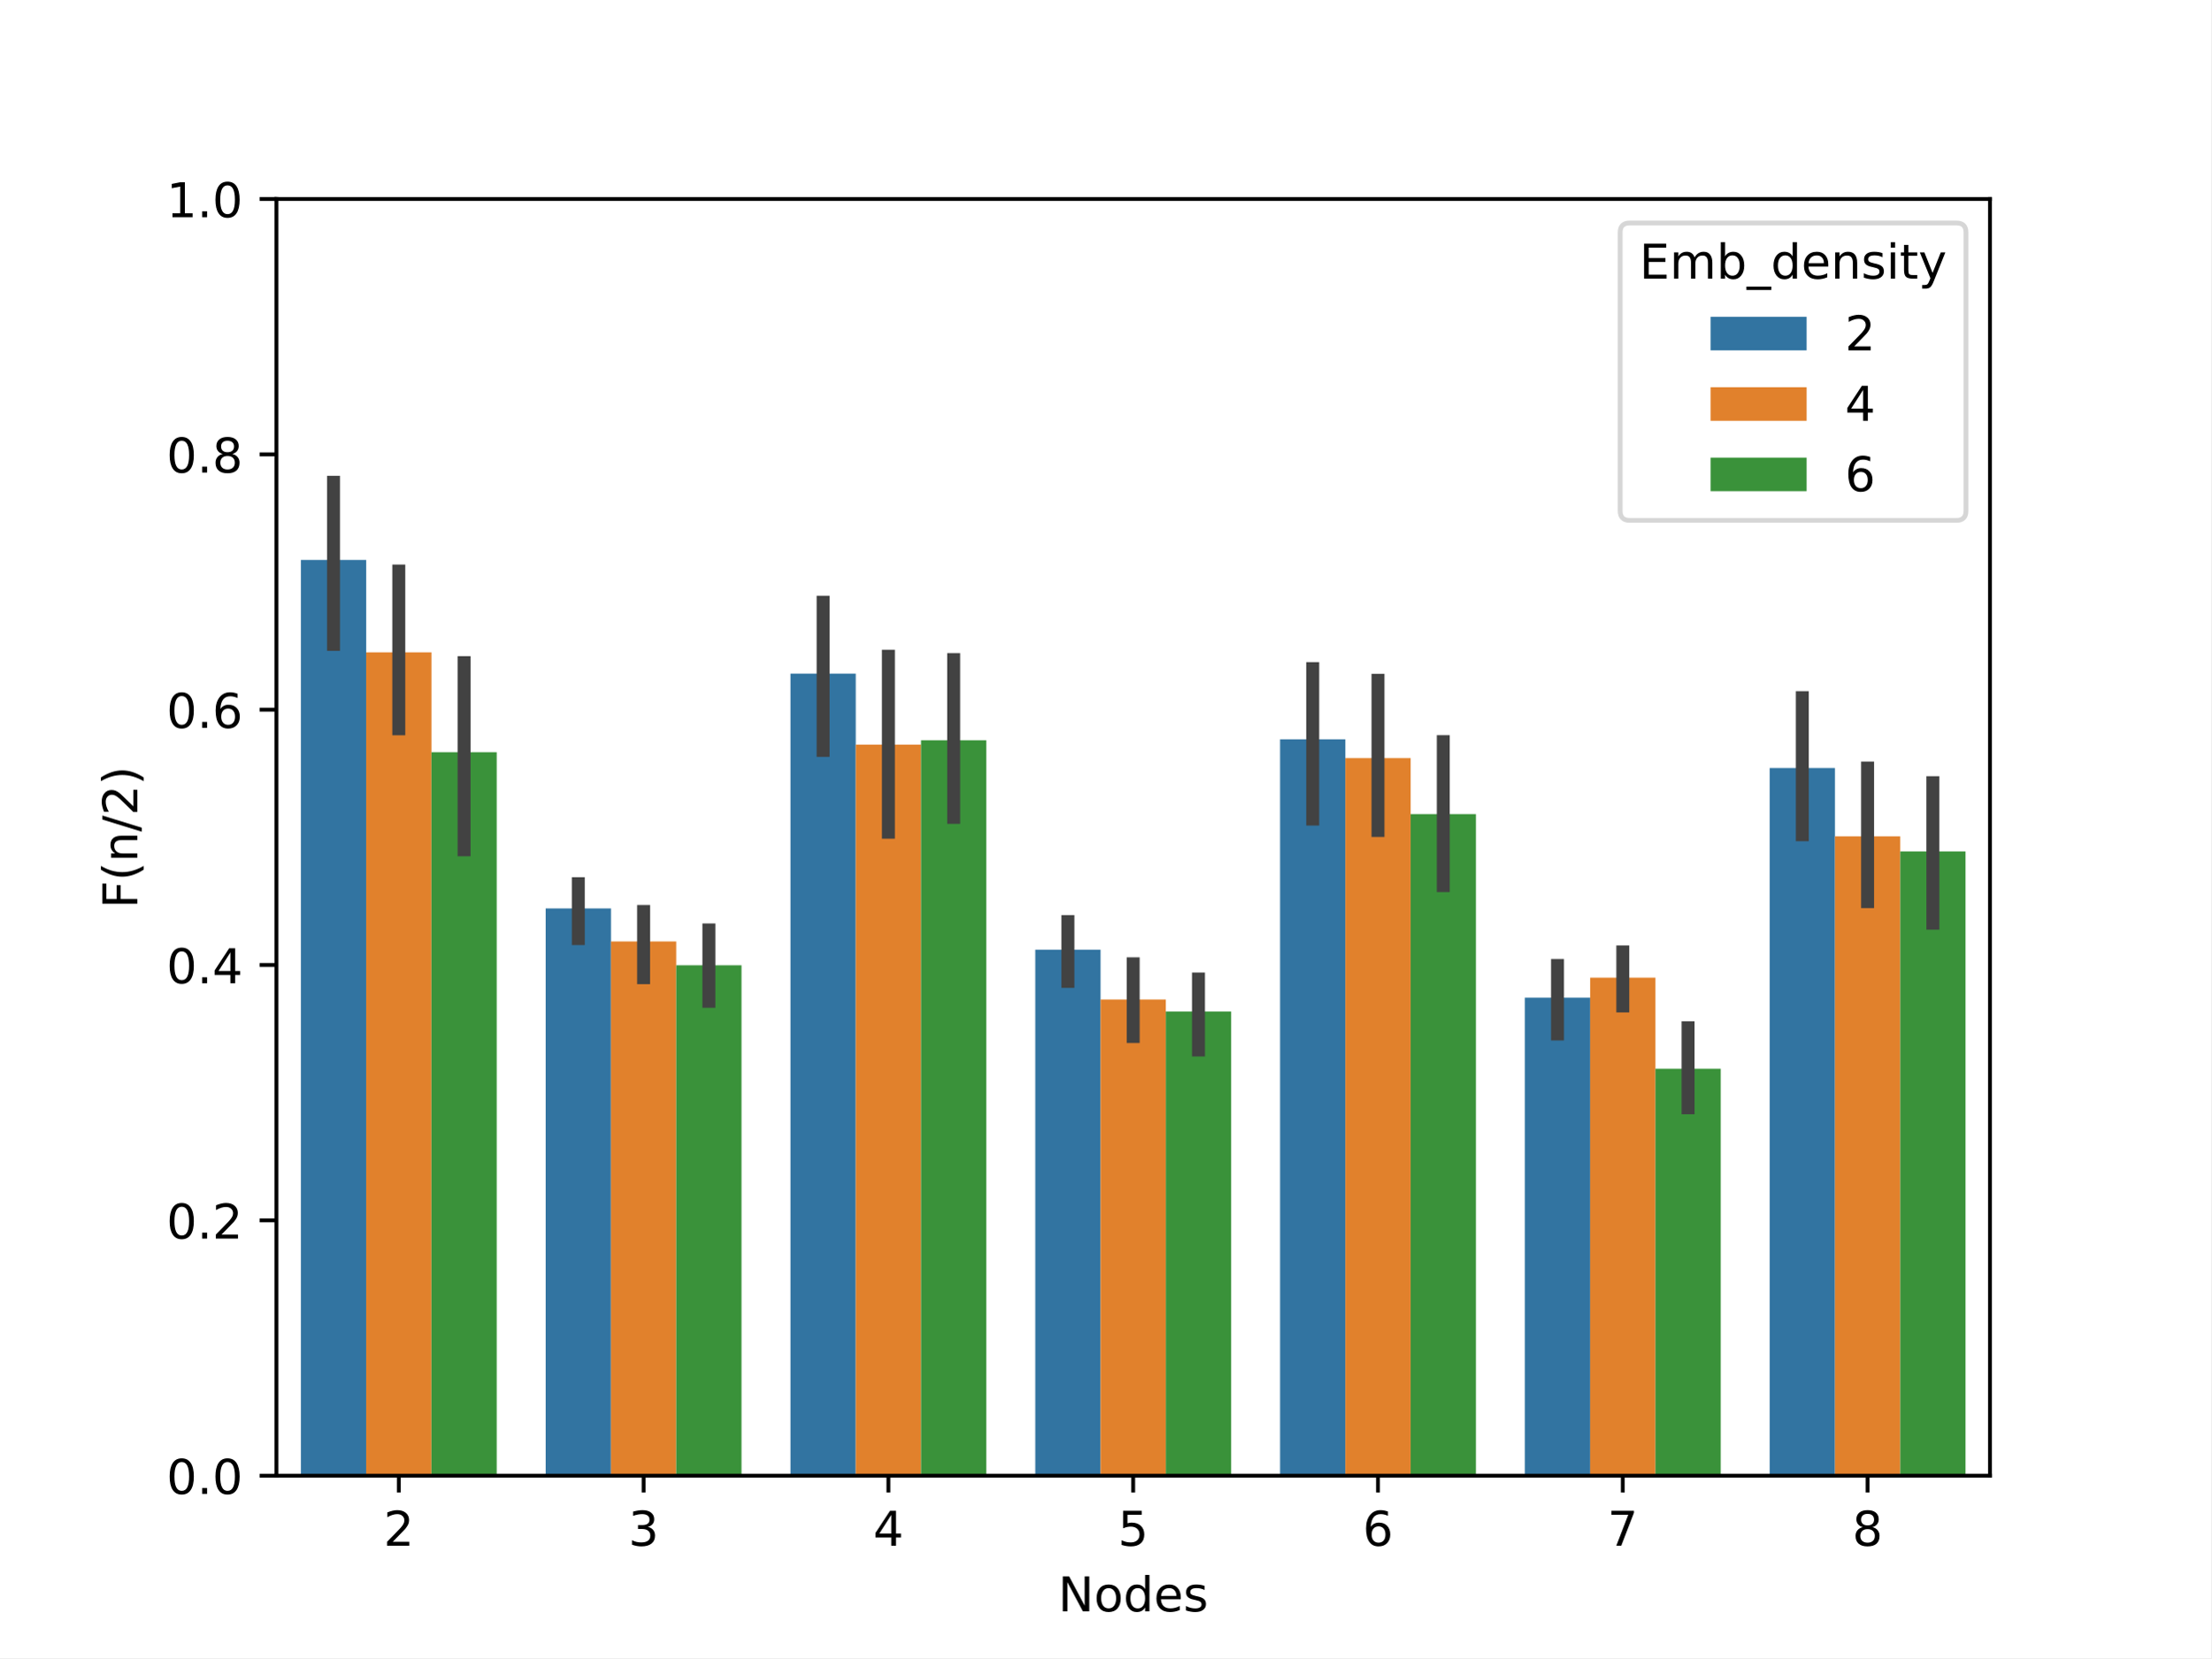
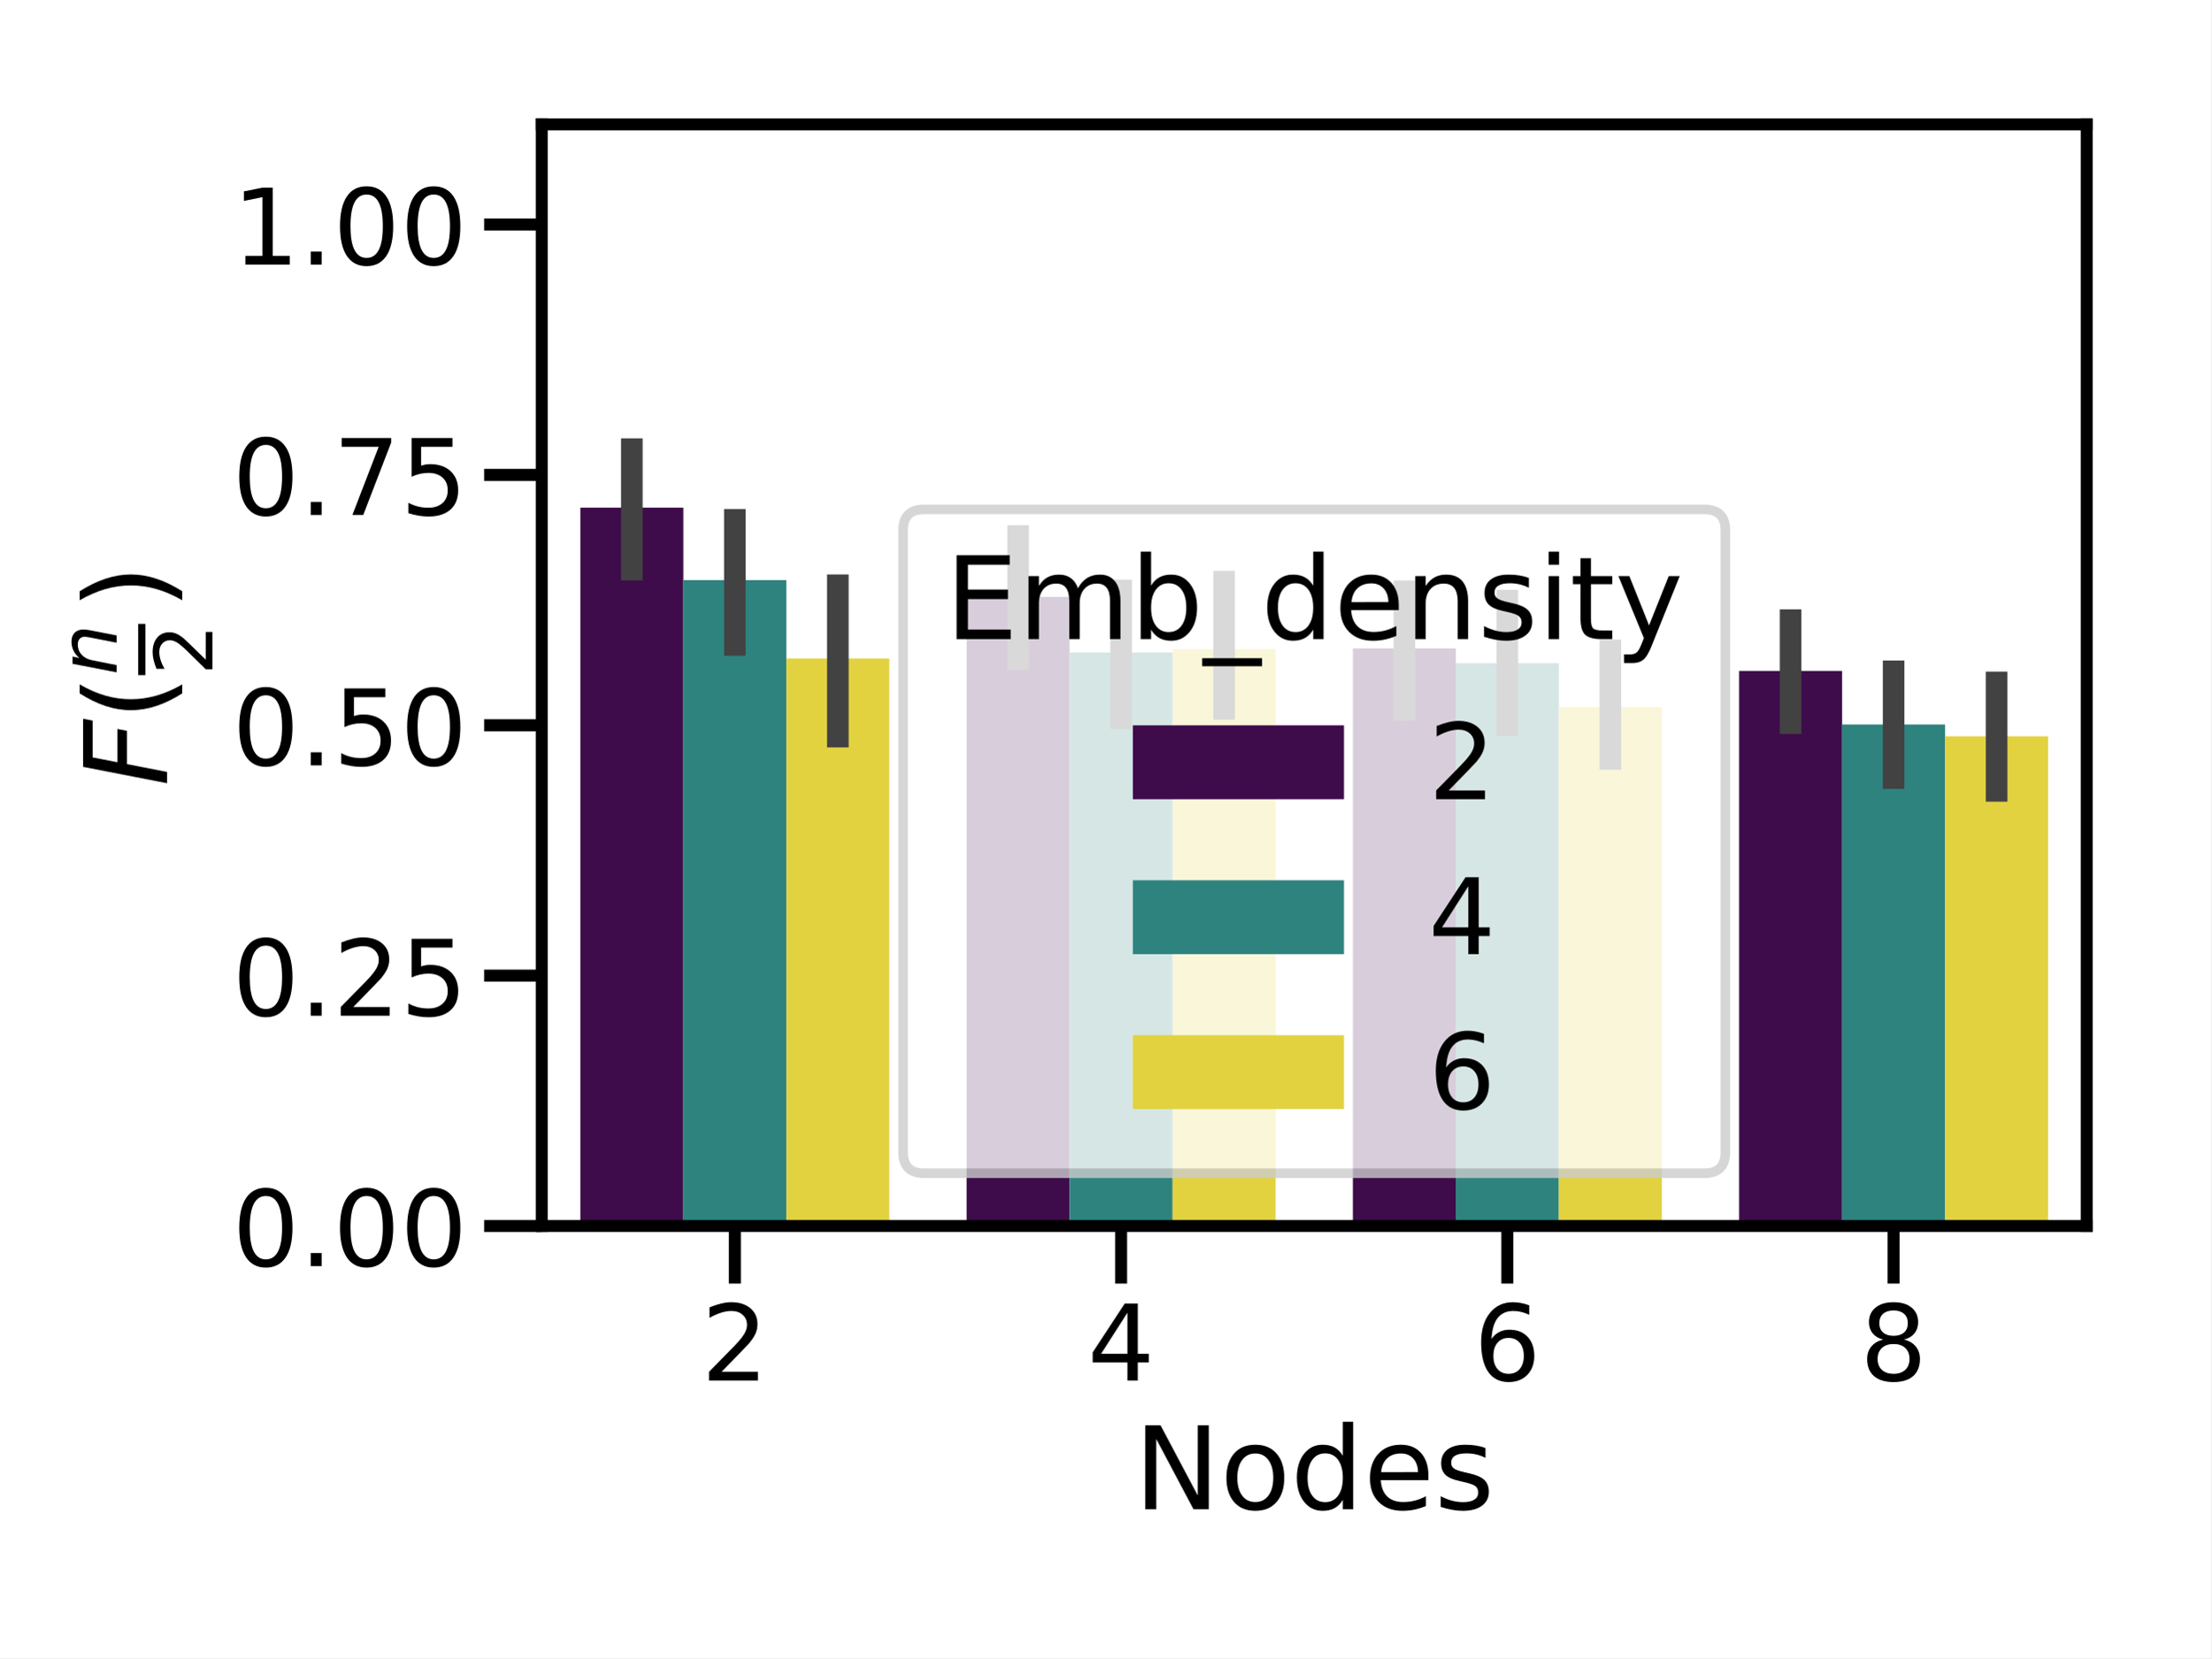
<svg xmlns="http://www.w3.org/2000/svg" xmlns:xlink="http://www.w3.org/1999/xlink" width="460.8pt" height="345.6pt" viewBox="0 0 460.8 345.6" version="1.1">
  <defs>
    <style type="text/css">*{stroke-linejoin: round; stroke-linecap: butt}</style>
  </defs>
  <g id="figure_1">
    <g id="patch_1">
      <path d="M 0 345.6  L 460.8 345.6  L 460.8 0  L 0 0  z " style="fill: #ffffff" />
    </g>
    <g id="axes_1">
      <g id="patch_2">
-         <path d="M 57.6 307.584  L 414.72 307.584  L 414.72 41.472  L 57.6 41.472  z " style="fill: #ffffff" />
+         <path d="M 112.896 255.54  L 434.88 255.54  L 434.88 25.92  L 112.896 25.92  z " style="fill: #ffffff" />
      </g>
      <g id="patch_3">
-         <path d="M 62.702 307.584  L 76.306 307.584  L 76.306 116.711  L 62.702 116.711  z " clip-path="url(#pd09a48f789)" style="fill: #3274a1" />
+         <path d="M 120.946 255.54  L 142.411 255.54  L 142.411 105.814  L 120.946 105.814  z " clip-path="url(#pbd2d0b2884)" style="fill: #3e0c4a" />
      </g>
      <g id="patch_4">
-         <path d="M 113.719 307.584  L 127.323 307.584  L 127.323 189.345  L 113.719 189.345  z " clip-path="url(#pd09a48f789)" style="fill: #3274a1" />
+         <path d="M 201.442 255.54  L 222.907 255.54  L 222.907 124.4  L 201.442 124.4  z " clip-path="url(#pbd2d0b2884)" style="fill: #3e0c4a" />
      </g>
      <g id="patch_5">
-         <path d="M 164.736 307.584  L 178.341 307.584  L 178.341 140.404  L 164.736 140.404  z " clip-path="url(#pd09a48f789)" style="fill: #3274a1" />
+         <path d="M 281.938 255.54  L 303.403 255.54  L 303.403 135.149  L 281.938 135.149  z " clip-path="url(#pbd2d0b2884)" style="fill: #3e0c4a" />
      </g>
      <g id="patch_6">
-         <path d="M 215.753 307.584  L 229.358 307.584  L 229.358 197.962  L 215.753 197.962  z " clip-path="url(#pd09a48f789)" style="fill: #3274a1" />
+         <path d="M 362.434 255.54  L 383.899 255.54  L 383.899 139.834  L 362.434 139.834  z " clip-path="url(#pbd2d0b2884)" style="fill: #3e0c4a" />
      </g>
      <g id="patch_7">
-         <path d="M 266.77 307.584  L 280.375 307.584  L 280.375 154.107  L 266.77 154.107  z " clip-path="url(#pd09a48f789)" style="fill: #3274a1" />
+         <path d="M 142.411 255.54  L 163.877 255.54  L 163.877 120.915  L 142.411 120.915  z " clip-path="url(#pbd2d0b2884)" style="fill: #2f837f" />
      </g>
      <g id="patch_8">
-         <path d="M 317.787 307.584  L 331.392 307.584  L 331.392 207.949  L 317.787 207.949  z " clip-path="url(#pd09a48f789)" style="fill: #3274a1" />
+         <path d="M 222.907 255.54  L 244.373 255.54  L 244.373 136.009  L 222.907 136.009  z " clip-path="url(#pbd2d0b2884)" style="fill: #2f837f" />
      </g>
      <g id="patch_9">
-         <path d="M 368.805 307.584  L 382.409 307.584  L 382.409 160.08  L 368.805 160.08  z " clip-path="url(#pd09a48f789)" style="fill: #3274a1" />
+         <path d="M 303.403 255.54  L 324.869 255.54  L 324.869 138.215  L 303.403 138.215  z " clip-path="url(#pbd2d0b2884)" style="fill: #2f837f" />
      </g>
      <g id="patch_10">
-         <path d="M 76.306 307.584  L 89.911 307.584  L 89.911 135.962  L 76.306 135.962  z " clip-path="url(#pd09a48f789)" style="fill: #e1812c" />
+         <path d="M 383.899 255.54  L 405.365 255.54  L 405.365 151.002  L 383.899 151.002  z " clip-path="url(#pbd2d0b2884)" style="fill: #2f837f" />
      </g>
      <g id="patch_11">
-         <path d="M 127.323 307.584  L 140.928 307.584  L 140.928 196.233  L 127.323 196.233  z " clip-path="url(#pd09a48f789)" style="fill: #e1812c" />
+         <path d="M 163.877 255.54  L 185.342 255.54  L 185.342 137.245  L 163.877 137.245  z " clip-path="url(#pbd2d0b2884)" style="fill: #e2d240" />
      </g>
      <g id="patch_12">
-         <path d="M 178.341 307.584  L 191.945 307.584  L 191.945 155.204  L 178.341 155.204  z " clip-path="url(#pd09a48f789)" style="fill: #e1812c" />
+         <path d="M 244.373 255.54  L 265.838 255.54  L 265.838 135.296  L 244.373 135.296  z " clip-path="url(#pbd2d0b2884)" style="fill: #e2d240" />
      </g>
      <g id="patch_13">
-         <path d="M 229.358 307.584  L 242.962 307.584  L 242.962 208.335  L 229.358 208.335  z " clip-path="url(#pd09a48f789)" style="fill: #e1812c" />
+         <path d="M 324.869 255.54  L 346.334 255.54  L 346.334 147.373  L 324.869 147.373  z " clip-path="url(#pbd2d0b2884)" style="fill: #e2d240" />
      </g>
      <g id="patch_14">
-         <path d="M 280.375 307.584  L 293.979 307.584  L 293.979 158.016  L 280.375 158.016  z " clip-path="url(#pd09a48f789)" style="fill: #e1812c" />
+         <path d="M 405.365 255.54  L 426.83 255.54  L 426.83 153.468  L 405.365 153.468  z " clip-path="url(#pbd2d0b2884)" style="fill: #e2d240" />
      </g>
      <g id="patch_15">
-         <path d="M 331.392 307.584  L 344.997 307.584  L 344.997 203.767  L 331.392 203.767  z " clip-path="url(#pd09a48f789)" style="fill: #e1812c" />
+         <path d="M 153.144 255.54  L 153.144 255.54  L 153.144 255.54  L 153.144 255.54  z " clip-path="url(#pbd2d0b2884)" style="fill: #3e0c4a" />
      </g>
      <g id="patch_16">
-         <path d="M 382.409 307.584  L 396.014 307.584  L 396.014 174.317  L 382.409 174.317  z " clip-path="url(#pd09a48f789)" style="fill: #e1812c" />
+         <path d="M 153.144 255.54  L 153.144 255.54  L 153.144 255.54  L 153.144 255.54  z " clip-path="url(#pbd2d0b2884)" style="fill: #2f837f" />
      </g>
      <g id="patch_17">
-         <path d="M 89.911 307.584  L 103.515 307.584  L 103.515 156.78  L 89.911 156.78  z " clip-path="url(#pd09a48f789)" style="fill: #3a923a" />
-       </g>
-       <g id="patch_18">
-         <path d="M 140.928 307.584  L 154.533 307.584  L 154.533 201.192  L 140.928 201.192  z " clip-path="url(#pd09a48f789)" style="fill: #3a923a" />
-       </g>
-       <g id="patch_19">
-         <path d="M 191.945 307.584  L 205.55 307.584  L 205.55 154.295  L 191.945 154.295  z " clip-path="url(#pd09a48f789)" style="fill: #3a923a" />
-       </g>
-       <g id="patch_20">
-         <path d="M 242.962 307.584  L 256.567 307.584  L 256.567 210.825  L 242.962 210.825  z " clip-path="url(#pd09a48f789)" style="fill: #3a923a" />
-       </g>
-       <g id="patch_21">
-         <path d="M 293.979 307.584  L 307.584 307.584  L 307.584 169.691  L 293.979 169.691  z " clip-path="url(#pd09a48f789)" style="fill: #3a923a" />
-       </g>
-       <g id="patch_22">
-         <path d="M 344.997 307.584  L 358.601 307.584  L 358.601 222.762  L 344.997 222.762  z " clip-path="url(#pd09a48f789)" style="fill: #3a923a" />
-       </g>
-       <g id="patch_23">
-         <path d="M 396.014 307.584  L 409.618 307.584  L 409.618 177.46  L 396.014 177.46  z " clip-path="url(#pd09a48f789)" style="fill: #3a923a" />
+         <path d="M 153.144 255.54  L 153.144 255.54  L 153.144 255.54  L 153.144 255.54  z " clip-path="url(#pbd2d0b2884)" style="fill: #e2d240" />
      </g>
      <g id="matplotlib.axis_1">
        <g id="xtick_1">
          <g id="line2d_1">
            <defs>
-               <path id="m3385fdae1e" d="M 0 0  L 0 3.5  " style="stroke: #000000; stroke-width: 0.8" />
-             </defs>
-             <g>
-               <use xlink:href="#m3385fdae1e" x="83.109" y="307.584" style="stroke: #000000; stroke-width: 0.8" />
+               <path id="macadb62f24" d="M 0 0  L 0 12  " style="stroke: #000000; stroke-width: 2.5" />
+             </defs>
+             <g>
+               <use xlink:href="#macadb62f24" x="153.144" y="255.54" style="stroke: #000000; stroke-width: 2.5" />
            </g>
          </g>
          <g id="text_1">
-             <g transform="translate(79.92732 322.1824) scale(0.1 -0.1)">
+             <g transform="translate(146.1453 287.7566) scale(0.22 -0.22)">
              <defs>
                <path id="DejaVuSans-32" d="M 1228 531  L 3431 531  L 3431 0  L 469 0  L 469 531  Q 828 903 1448 1529  Q 2069 2156 2228 2338  Q 2531 2678 2651 2914  Q 2772 3150 2772 3378  Q 2772 3750 2511 3984  Q 2250 4219 1831 4219  Q 1534 4219 1204 4116  Q 875 4013 500 3803  L 500 4441  Q 881 4594 1212 4672  Q 1544 4750 1819 4750  Q 2544 4750 2975 4387  Q 3406 4025 3406 3419  Q 3406 3131 3298 2873  Q 3191 2616 2906 2266  Q 2828 2175 2409 1742  Q 1991 1309 1228 531  z " transform="scale(0.015625)" />
              </defs>
              <use xlink:href="#DejaVuSans-32" />
            </g>
          </g>
        </g>
        <g id="xtick_2">
          <g id="line2d_2">
            <g>
-               <use xlink:href="#m3385fdae1e" x="134.126" y="307.584" style="stroke: #000000; stroke-width: 0.8" />
+               <use xlink:href="#macadb62f24" x="233.64" y="255.54" style="stroke: #000000; stroke-width: 2.5" />
            </g>
          </g>
          <g id="text_2">
-             <g transform="translate(130.9445 322.1824) scale(0.1 -0.1)">
-               <defs>
-                 <path id="DejaVuSans-33" d="M 2597 2516  Q 3050 2419 3304 2112  Q 3559 1806 3559 1356  Q 3559 666 3084 287  Q 2609 -91 1734 -91  Q 1441 -91 1130 -33  Q 819 25 488 141  L 488 750  Q 750 597 1062 519  Q 1375 441 1716 441  Q 2309 441 2620 675  Q 2931 909 2931 1356  Q 2931 1769 2642 2001  Q 2353 2234 1838 2234  L 1294 2234  L 1294 2753  L 1863 2753  Q 2328 2753 2575 2939  Q 2822 3125 2822 3475  Q 2822 3834 2567 4026  Q 2313 4219 1838 4219  Q 1578 4219 1281 4162  Q 984 4106 628 3988  L 628 4550  Q 988 4650 1302 4700  Q 1616 4750 1894 4750  Q 2613 4750 3031 4423  Q 3450 4097 3450 3541  Q 3450 3153 3228 2886  Q 3006 2619 2597 2516  z " transform="scale(0.015625)" />
-               </defs>
-               <use xlink:href="#DejaVuSans-33" />
+             <g transform="translate(226.6413 287.7566) scale(0.22 -0.22)">
+               <defs>
+                 <path id="DejaVuSans-34" d="M 2419 4116  L 825 1625  L 2419 1625  L 2419 4116  z M 2253 4666  L 3047 4666  L 3047 1625  L 3713 1625  L 3713 1100  L 3047 1100  L 3047 0  L 2419 0  L 2419 1100  L 313 1100  L 313 1709  L 2253 4666  z " transform="scale(0.015625)" />
+               </defs>
+               <use xlink:href="#DejaVuSans-34" />
            </g>
          </g>
        </g>
        <g id="xtick_3">
          <g id="line2d_3">
            <g>
-               <use xlink:href="#m3385fdae1e" x="185.143" y="307.584" style="stroke: #000000; stroke-width: 0.8" />
+               <use xlink:href="#macadb62f24" x="314.136" y="255.54" style="stroke: #000000; stroke-width: 2.5" />
            </g>
          </g>
          <g id="text_3">
-             <g transform="translate(181.9616 322.1824) scale(0.1 -0.1)">
-               <defs>
-                 <path id="DejaVuSans-34" d="M 2419 4116  L 825 1625  L 2419 1625  L 2419 4116  z M 2253 4666  L 3047 4666  L 3047 1625  L 3713 1625  L 3713 1100  L 3047 1100  L 3047 0  L 2419 0  L 2419 1100  L 313 1100  L 313 1709  L 2253 4666  z " transform="scale(0.015625)" />
-               </defs>
-               <use xlink:href="#DejaVuSans-34" />
+             <g transform="translate(307.1372 287.7566) scale(0.22 -0.22)">
+               <defs>
+                 <path id="DejaVuSans-36" d="M 2113 2584  Q 1688 2584 1439 2293  Q 1191 2003 1191 1497  Q 1191 994 1439 701  Q 1688 409 2113 409  Q 2538 409 2786 701  Q 3034 994 3034 1497  Q 3034 2003 2786 2293  Q 2538 2584 2113 2584  z M 3366 4563  L 3366 3988  Q 3128 4100 2886 4159  Q 2644 4219 2406 4219  Q 1781 4219 1451 3797  Q 1122 3375 1075 2522  Q 1259 2794 1537 2939  Q 1816 3084 2150 3084  Q 2853 3084 3261 2657  Q 3669 2231 3669 1497  Q 3669 778 3244 343  Q 2819 -91 2113 -91  Q 1303 -91 875 529  Q 447 1150 447 2328  Q 447 3434 972 4092  Q 1497 4750 2381 4750  Q 2619 4750 2861 4703  Q 3103 4656 3366 4563  z " transform="scale(0.015625)" />
+               </defs>
+               <use xlink:href="#DejaVuSans-36" />
            </g>
          </g>
        </g>
        <g id="xtick_4">
          <g id="line2d_4">
            <g>
-               <use xlink:href="#m3385fdae1e" x="236.16" y="307.584" style="stroke: #000000; stroke-width: 0.8" />
+               <use xlink:href="#macadb62f24" x="394.632" y="255.54" style="stroke: #000000; stroke-width: 2.5" />
            </g>
          </g>
          <g id="text_4">
-             <g transform="translate(232.9787 322.1824) scale(0.1 -0.1)">
-               <defs>
-                 <path id="DejaVuSans-35" d="M 691 4666  L 3169 4666  L 3169 4134  L 1269 4134  L 1269 2991  Q 1406 3038 1543 3061  Q 1681 3084 1819 3084  Q 2600 3084 3056 2656  Q 3513 2228 3513 1497  Q 3513 744 3044 326  Q 2575 -91 1722 -91  Q 1428 -91 1123 -41  Q 819 9 494 109  L 494 744  Q 775 591 1075 516  Q 1375 441 1709 441  Q 2250 441 2565 725  Q 2881 1009 2881 1497  Q 2881 1984 2565 2268  Q 2250 2553 1709 2553  Q 1456 2553 1204 2497  Q 953 2441 691 2322  L 691 4666  z " transform="scale(0.015625)" />
-               </defs>
-               <use xlink:href="#DejaVuSans-35" />
-             </g>
-           </g>
-         </g>
-         <g id="xtick_5">
-           <g id="line2d_5">
-             <g>
-               <use xlink:href="#m3385fdae1e" x="287.177" y="307.584" style="stroke: #000000; stroke-width: 0.8" />
-             </g>
-           </g>
-           <g id="text_5">
-             <g transform="translate(283.9959 322.1824) scale(0.1 -0.1)">
-               <defs>
-                 <path id="DejaVuSans-36" d="M 2113 2584  Q 1688 2584 1439 2293  Q 1191 2003 1191 1497  Q 1191 994 1439 701  Q 1688 409 2113 409  Q 2538 409 2786 701  Q 3034 994 3034 1497  Q 3034 2003 2786 2293  Q 2538 2584 2113 2584  z M 3366 4563  L 3366 3988  Q 3128 4100 2886 4159  Q 2644 4219 2406 4219  Q 1781 4219 1451 3797  Q 1122 3375 1075 2522  Q 1259 2794 1537 2939  Q 1816 3084 2150 3084  Q 2853 3084 3261 2657  Q 3669 2231 3669 1497  Q 3669 778 3244 343  Q 2819 -91 2113 -91  Q 1303 -91 875 529  Q 447 1150 447 2328  Q 447 3434 972 4092  Q 1497 4750 2381 4750  Q 2619 4750 2861 4703  Q 3103 4656 3366 4563  z " transform="scale(0.015625)" />
-               </defs>
-               <use xlink:href="#DejaVuSans-36" />
-             </g>
-           </g>
-         </g>
-         <g id="xtick_6">
-           <g id="line2d_6">
-             <g>
-               <use xlink:href="#m3385fdae1e" x="338.194" y="307.584" style="stroke: #000000; stroke-width: 0.8" />
-             </g>
-           </g>
-           <g id="text_6">
-             <g transform="translate(335.013 322.1824) scale(0.1 -0.1)">
-               <defs>
-                 <path id="DejaVuSans-37" d="M 525 4666  L 3525 4666  L 3525 4397  L 1831 0  L 1172 0  L 2766 4134  L 525 4134  L 525 4666  z " transform="scale(0.015625)" />
-               </defs>
-               <use xlink:href="#DejaVuSans-37" />
-             </g>
-           </g>
-         </g>
-         <g id="xtick_7">
-           <g id="line2d_7">
-             <g>
-               <use xlink:href="#m3385fdae1e" x="389.211" y="307.584" style="stroke: #000000; stroke-width: 0.8" />
-             </g>
-           </g>
-           <g id="text_7">
-             <g transform="translate(386.0302 322.1824) scale(0.1 -0.1)">
+             <g transform="translate(387.6332 287.7566) scale(0.22 -0.22)">
              <defs>
                <path id="DejaVuSans-38" d="M 2034 2216  Q 1584 2216 1326 1975  Q 1069 1734 1069 1313  Q 1069 891 1326 650  Q 1584 409 2034 409  Q 2484 409 2743 651  Q 3003 894 3003 1313  Q 3003 1734 2745 1975  Q 2488 2216 2034 2216  z M 1403 2484  Q 997 2584 770 2862  Q 544 3141 544 3541  Q 544 4100 942 4425  Q 1341 4750 2034 4750  Q 2731 4750 3128 4425  Q 3525 4100 3525 3541  Q 3525 3141 3298 2862  Q 3072 2584 2669 2484  Q 3125 2378 3379 2068  Q 3634 1759 3634 1313  Q 3634 634 3220 271  Q 2806 -91 2034 -91  Q 1263 -91 848 271  Q 434 634 434 1313  Q 434 1759 690 2068  Q 947 2378 1403 2484  z M 1172 3481  Q 1172 3119 1398 2916  Q 1625 2713 2034 2713  Q 2441 2713 2670 2916  Q 2900 3119 2900 3481  Q 2900 3844 2670 4047  Q 2441 4250 2034 4250  Q 1625 4250 1398 4047  Q 1172 3844 1172 3481  z " transform="scale(0.015625)" />
              </defs>
              <use xlink:href="#DejaVuSans-38" />
            </g>
          </g>
        </g>
-         <g id="text_8">
-           <g transform="translate(220.5045 335.8606) scale(0.1 -0.1)">
+         <g id="text_5">
+           <g transform="translate(236.3149 314.5681) scale(0.24 -0.24)">
            <defs>
              <path id="DejaVuSans-4e" d="M 628 4666  L 1478 4666  L 3547 763  L 3547 4666  L 4159 4666  L 4159 0  L 3309 0  L 1241 3903  L 1241 0  L 628 0  L 628 4666  z " transform="scale(0.015625)" />
              <path id="DejaVuSans-6f" d="M 1959 3097  Q 1497 3097 1228 2736  Q 959 2375 959 1747  Q 959 1119 1226 758  Q 1494 397 1959 397  Q 2419 397 2687 759  Q 2956 1122 2956 1747  Q 2956 2369 2687 2733  Q 2419 3097 1959 3097  z M 1959 3584  Q 2709 3584 3137 3096  Q 3566 2609 3566 1747  Q 3566 888 3137 398  Q 2709 -91 1959 -91  Q 1206 -91 779 398  Q 353 888 353 1747  Q 353 2609 779 3096  Q 1206 3584 1959 3584  z " transform="scale(0.015625)" />
              <path id="DejaVuSans-64" d="M 2906 2969  L 2906 4863  L 3481 4863  L 3481 0  L 2906 0  L 2906 525  Q 2725 213 2448 61  Q 2172 -91 1784 -91  Q 1150 -91 751 415  Q 353 922 353 1747  Q 353 2572 751 3078  Q 1150 3584 1784 3584  Q 2172 3584 2448 3432  Q 2725 3281 2906 2969  z M 947 1747  Q 947 1113 1208 752  Q 1469 391 1925 391  Q 2381 391 2643 752  Q 2906 1113 2906 1747  Q 2906 2381 2643 2742  Q 2381 3103 1925 3103  Q 1469 3103 1208 2742  Q 947 2381 947 1747  z " transform="scale(0.015625)" />
              <path id="DejaVuSans-65" d="M 3597 1894  L 3597 1613  L 953 1613  Q 991 1019 1311 708  Q 1631 397 2203 397  Q 2534 397 2845 478  Q 3156 559 3463 722  L 3463 178  Q 3153 47 2828 -22  Q 2503 -91 2169 -91  Q 1331 -91 842 396  Q 353 884 353 1716  Q 353 2575 817 3079  Q 1281 3584 2069 3584  Q 2775 3584 3186 3129  Q 3597 2675 3597 1894  z M 3022 2063  Q 3016 2534 2758 2815  Q 2500 3097 2075 3097  Q 1594 3097 1305 2825  Q 1016 2553 972 2059  L 3022 2063  z " transform="scale(0.015625)" />
              <path id="DejaVuSans-73" d="M 2834 3397  L 2834 2853  Q 2591 2978 2328 3040  Q 2066 3103 1784 3103  Q 1356 3103 1142 2972  Q 928 2841 928 2578  Q 928 2378 1081 2264  Q 1234 2150 1697 2047  L 1894 2003  Q 2506 1872 2764 1633  Q 3022 1394 3022 966  Q 3022 478 2636 193  Q 2250 -91 1575 -91  Q 1294 -91 989 -36  Q 684 19 347 128  L 347 722  Q 666 556 975 473  Q 1284 391 1588 391  Q 1994 391 2212 530  Q 2431 669 2431 922  Q 2431 1156 2273 1281  Q 2116 1406 1581 1522  L 1381 1569  Q 847 1681 609 1914  Q 372 2147 372 2553  Q 372 3047 722 3315  Q 1072 3584 1716 3584  Q 2034 3584 2315 3537  Q 2597 3491 2834 3397  z " transform="scale(0.015625)" />
            </defs>
            <use xlink:href="#DejaVuSans-4e" />
            <use xlink:href="#DejaVuSans-6f" x="74.805" />
            <use xlink:href="#DejaVuSans-64" x="135.986" />
            <use xlink:href="#DejaVuSans-65" x="199.463" />
            <use xlink:href="#DejaVuSans-73" x="260.986" />
          </g>
        </g>
      </g>
      <g id="matplotlib.axis_2">
        <g id="ytick_1">
-           <g id="line2d_8">
-             <defs>
-               <path id="ma600d9e374" d="M 0 0  L -3.5 0  " style="stroke: #000000; stroke-width: 0.8" />
-             </defs>
-             <g>
-               <use xlink:href="#ma600d9e374" x="57.6" y="307.584" style="stroke: #000000; stroke-width: 0.8" />
-             </g>
-           </g>
-           <g id="text_9">
-             <g transform="translate(34.69687 311.3832) scale(0.1 -0.1)">
+           <g id="line2d_5">
+             <defs>
+               <path id="mbd1f834859" d="M 0 0  L -12 0  " style="stroke: #000000; stroke-width: 2.5" />
+             </defs>
+             <g>
+               <use xlink:href="#mbd1f834859" x="112.896" y="255.54" style="stroke: #000000; stroke-width: 2.5" />
+             </g>
+           </g>
+           <g id="text_6">
+             <g transform="translate(48.41163 263.8983) scale(0.22 -0.22)">
              <defs>
                <path id="DejaVuSans-30" d="M 2034 4250  Q 1547 4250 1301 3770  Q 1056 3291 1056 2328  Q 1056 1369 1301 889  Q 1547 409 2034 409  Q 2525 409 2770 889  Q 3016 1369 3016 2328  Q 3016 3291 2770 3770  Q 2525 4250 2034 4250  z M 2034 4750  Q 2819 4750 3233 4129  Q 3647 3509 3647 2328  Q 3647 1150 3233 529  Q 2819 -91 2034 -91  Q 1250 -91 836 529  Q 422 1150 422 2328  Q 422 3509 836 4129  Q 1250 4750 2034 4750  z " transform="scale(0.015625)" />
                <path id="DejaVuSans-2e" d="M 684 794  L 1344 794  L 1344 0  L 684 0  L 684 794  z " transform="scale(0.015625)" />
              </defs>
              <use xlink:href="#DejaVuSans-30" />
              <use xlink:href="#DejaVuSans-2e" x="63.623" />
              <use xlink:href="#DejaVuSans-30" x="95.41" />
+               <use xlink:href="#DejaVuSans-30" x="159.033" />
            </g>
          </g>
        </g>
        <g id="ytick_2">
+           <g id="line2d_6">
+             <g>
+               <use xlink:href="#mbd1f834859" x="112.896" y="203.354" style="stroke: #000000; stroke-width: 2.5" />
+             </g>
+           </g>
+           <g id="text_7">
+             <g transform="translate(48.41163 211.7119) scale(0.22 -0.22)">
+               <defs>
+                 <path id="DejaVuSans-35" d="M 691 4666  L 3169 4666  L 3169 4134  L 1269 4134  L 1269 2991  Q 1406 3038 1543 3061  Q 1681 3084 1819 3084  Q 2600 3084 3056 2656  Q 3513 2228 3513 1497  Q 3513 744 3044 326  Q 2575 -91 1722 -91  Q 1428 -91 1123 -41  Q 819 9 494 109  L 494 744  Q 775 591 1075 516  Q 1375 441 1709 441  Q 2250 441 2565 725  Q 2881 1009 2881 1497  Q 2881 1984 2565 2268  Q 2250 2553 1709 2553  Q 1456 2553 1204 2497  Q 953 2441 691 2322  L 691 4666  z " transform="scale(0.015625)" />
+               </defs>
+               <use xlink:href="#DejaVuSans-30" />
+               <use xlink:href="#DejaVuSans-2e" x="63.623" />
+               <use xlink:href="#DejaVuSans-32" x="95.41" />
+               <use xlink:href="#DejaVuSans-35" x="159.033" />
+             </g>
+           </g>
+         </g>
+         <g id="ytick_3">
+           <g id="line2d_7">
+             <g>
+               <use xlink:href="#mbd1f834859" x="112.896" y="151.167" style="stroke: #000000; stroke-width: 2.5" />
+             </g>
+           </g>
+           <g id="text_8">
+             <g transform="translate(48.41163 159.5256) scale(0.22 -0.22)">
+               <use xlink:href="#DejaVuSans-30" />
+               <use xlink:href="#DejaVuSans-2e" x="63.623" />
+               <use xlink:href="#DejaVuSans-35" x="95.41" />
+               <use xlink:href="#DejaVuSans-30" x="159.033" />
+             </g>
+           </g>
+         </g>
+         <g id="ytick_4">
+           <g id="line2d_8">
+             <g>
+               <use xlink:href="#mbd1f834859" x="112.896" y="98.981" style="stroke: #000000; stroke-width: 2.5" />
+             </g>
+           </g>
+           <g id="text_9">
+             <g transform="translate(48.41163 107.3392) scale(0.22 -0.22)">
+               <defs>
+                 <path id="DejaVuSans-37" d="M 525 4666  L 3525 4666  L 3525 4397  L 1831 0  L 1172 0  L 2766 4134  L 525 4134  L 525 4666  z " transform="scale(0.015625)" />
+               </defs>
+               <use xlink:href="#DejaVuSans-30" />
+               <use xlink:href="#DejaVuSans-2e" x="63.623" />
+               <use xlink:href="#DejaVuSans-37" x="95.41" />
+               <use xlink:href="#DejaVuSans-35" x="159.033" />
+             </g>
+           </g>
+         </g>
+         <g id="ytick_5">
          <g id="line2d_9">
            <g>
-               <use xlink:href="#ma600d9e374" x="57.6" y="254.362" style="stroke: #000000; stroke-width: 0.8" />
+               <use xlink:href="#mbd1f834859" x="112.896" y="46.795" style="stroke: #000000; stroke-width: 2.5" />
            </g>
          </g>
          <g id="text_10">
-             <g transform="translate(34.69687 258.1608) scale(0.1 -0.1)">
-               <use xlink:href="#DejaVuSans-30" />
-               <use xlink:href="#DejaVuSans-2e" x="63.623" />
-               <use xlink:href="#DejaVuSans-32" x="95.41" />
-             </g>
-           </g>
-         </g>
-         <g id="ytick_3">
-           <g id="line2d_10">
-             <g>
-               <use xlink:href="#ma600d9e374" x="57.6" y="201.139" style="stroke: #000000; stroke-width: 0.8" />
-             </g>
-           </g>
-           <g id="text_11">
-             <g transform="translate(34.69687 204.9384) scale(0.1 -0.1)">
-               <use xlink:href="#DejaVuSans-30" />
-               <use xlink:href="#DejaVuSans-2e" x="63.623" />
-               <use xlink:href="#DejaVuSans-34" x="95.41" />
-             </g>
-           </g>
-         </g>
-         <g id="ytick_4">
-           <g id="line2d_11">
-             <g>
-               <use xlink:href="#ma600d9e374" x="57.6" y="147.917" style="stroke: #000000; stroke-width: 0.8" />
-             </g>
-           </g>
-           <g id="text_12">
-             <g transform="translate(34.69687 151.716) scale(0.1 -0.1)">
-               <use xlink:href="#DejaVuSans-30" />
-               <use xlink:href="#DejaVuSans-2e" x="63.623" />
-               <use xlink:href="#DejaVuSans-36" x="95.41" />
-             </g>
-           </g>
-         </g>
-         <g id="ytick_5">
-           <g id="line2d_12">
-             <g>
-               <use xlink:href="#ma600d9e374" x="57.6" y="94.694" style="stroke: #000000; stroke-width: 0.8" />
-             </g>
-           </g>
-           <g id="text_13">
-             <g transform="translate(34.69687 98.49362) scale(0.1 -0.1)">
-               <use xlink:href="#DejaVuSans-30" />
-               <use xlink:href="#DejaVuSans-2e" x="63.623" />
-               <use xlink:href="#DejaVuSans-38" x="95.41" />
-             </g>
-           </g>
-         </g>
-         <g id="ytick_6">
-           <g id="line2d_13">
-             <g>
-               <use xlink:href="#ma600d9e374" x="57.6" y="41.472" style="stroke: #000000; stroke-width: 0.8" />
-             </g>
-           </g>
-           <g id="text_14">
-             <g transform="translate(34.69687 45.27122) scale(0.1 -0.1)">
+             <g transform="translate(48.41163 55.15283) scale(0.22 -0.22)">
              <defs>
                <path id="DejaVuSans-31" d="M 794 531  L 1825 531  L 1825 4091  L 703 3866  L 703 4441  L 1819 4666  L 2450 4666  L 2450 531  L 3481 531  L 3481 0  L 794 0  L 794 531  z " transform="scale(0.015625)" />
              </defs>
              <use xlink:href="#DejaVuSans-31" />
              <use xlink:href="#DejaVuSans-2e" x="63.623" />
              <use xlink:href="#DejaVuSans-30" x="95.41" />
-             </g>
-           </g>
-         </g>
-         <g id="text_15">
-           <g transform="translate(28.61719 189.3397) rotate(-90) scale(0.1 -0.1)">
-             <defs>
-               <path id="DejaVuSans-46" d="M 628 4666  L 3309 4666  L 3309 4134  L 1259 4134  L 1259 2759  L 3109 2759  L 3109 2228  L 1259 2228  L 1259 0  L 628 0  L 628 4666  z " transform="scale(0.015625)" />
+               <use xlink:href="#DejaVuSans-30" x="159.033" />
+             </g>
+           </g>
+         </g>
+         <g id="text_11">
+           <g transform="translate(34.81162 163.89) rotate(-90) scale(0.24 -0.24)">
+             <defs>
+               <path id="DejaVuSans-Oblique-46" d="M 1081 4666  L 3756 4666  L 3653 4134  L 1606 4134  L 1338 2759  L 3188 2759  L 3084 2228  L 1234 2228  L 800 0  L 172 0  L 1081 4666  z " transform="scale(0.015625)" />
              <path id="DejaVuSans-28" d="M 1984 4856  Q 1566 4138 1362 3434  Q 1159 2731 1159 2009  Q 1159 1288 1364 580  Q 1569 -128 1984 -844  L 1484 -844  Q 1016 -109 783 600  Q 550 1309 550 2009  Q 550 2706 781 3412  Q 1013 4119 1484 4856  L 1984 4856  z " transform="scale(0.015625)" />
-               <path id="DejaVuSans-6e" d="M 3513 2113  L 3513 0  L 2938 0  L 2938 2094  Q 2938 2591 2744 2837  Q 2550 3084 2163 3084  Q 1697 3084 1428 2787  Q 1159 2491 1159 1978  L 1159 0  L 581 0  L 581 3500  L 1159 3500  L 1159 2956  Q 1366 3272 1645 3428  Q 1925 3584 2291 3584  Q 2894 3584 3203 3211  Q 3513 2838 3513 2113  z " transform="scale(0.015625)" />
-               <path id="DejaVuSans-2f" d="M 1625 4666  L 2156 4666  L 531 -594  L 0 -594  L 1625 4666  z " transform="scale(0.015625)" />
+               <path id="DejaVuSans-Oblique-6e" d="M 3566 2113  L 3156 0  L 2578 0  L 2988 2091  Q 3016 2238 3031 2350  Q 3047 2463 3047 2528  Q 3047 2791 2881 2937  Q 2716 3084 2419 3084  Q 1956 3084 1622 2776  Q 1288 2469 1184 1941  L 800 0  L 225 0  L 903 3500  L 1478 3500  L 1363 2950  Q 1603 3253 1940 3418  Q 2278 3584 2650 3584  Q 3113 3584 3367 3334  Q 3622 3084 3622 2631  Q 3622 2519 3608 2391  Q 3594 2263 3566 2113  z " transform="scale(0.015625)" />
              <path id="DejaVuSans-29" d="M 513 4856  L 1013 4856  Q 1481 4119 1714 3412  Q 1947 2706 1947 2009  Q 1947 1309 1714 600  Q 1481 -109 1013 -844  L 513 -844  Q 928 -128 1133 580  Q 1338 1288 1338 2009  Q 1338 2731 1133 3434  Q 928 4138 513 4856  z " transform="scale(0.015625)" />
            </defs>
-             <use xlink:href="#DejaVuSans-46" />
-             <use xlink:href="#DejaVuSans-28" x="57.52" />
-             <use xlink:href="#DejaVuSans-6e" x="96.533" />
-             <use xlink:href="#DejaVuSans-2f" x="159.912" />
-             <use xlink:href="#DejaVuSans-32" x="193.604" />
-             <use xlink:href="#DejaVuSans-29" x="257.227" />
-           </g>
-         </g>
+             <use xlink:href="#DejaVuSans-Oblique-46" transform="translate(0 0.003125)" />
+             <use xlink:href="#DejaVuSans-28" transform="translate(57.51953 0.003125)" />
+             <use xlink:href="#DejaVuSans-Oblique-6e" transform="translate(96.5332 43.8) scale(0.7)" />
+             <use xlink:href="#DejaVuSans-32" transform="translate(96.5332 -39.40313) scale(0.7)" />
+             <use xlink:href="#DejaVuSans-29" transform="translate(153.5693 0.003125)" />
+             <path d="M 96.533 18.8  L 96.533 25.05  L 141.069 25.05  L 141.069 18.8  L 96.533 18.8  z " />
+           </g>
+         </g>
+       </g>
+       <g id="line2d_10">
+         <path d="M 131.678 118.731  L 131.678 93.608  " clip-path="url(#pbd2d0b2884)" style="fill: none; stroke: #424242; stroke-width: 4.5; stroke-linecap: square" />
+       </g>
+       <g id="line2d_11">
+         <path d="M 212.174 137.308  L 212.174 111.715  " clip-path="url(#pbd2d0b2884)" style="fill: none; stroke: #424242; stroke-width: 4.5; stroke-linecap: square" />
+       </g>
+       <g id="line2d_12">
+         <path d="M 292.67 147.997  L 292.67 123.241  " clip-path="url(#pbd2d0b2884)" style="fill: none; stroke: #424242; stroke-width: 4.5; stroke-linecap: square" />
+       </g>
+       <g id="line2d_13">
+         <path d="M 373.166 150.711  L 373.166 129.259  " clip-path="url(#pbd2d0b2884)" style="fill: none; stroke: #424242; stroke-width: 4.5; stroke-linecap: square" />
      </g>
      <g id="line2d_14">
-         <path d="M 69.504 134.308  L 69.504 100.523  " clip-path="url(#pd09a48f789)" style="fill: none; stroke: #424242; stroke-width: 2.7; stroke-linecap: square" />
+         <path d="M 153.144 134.433  L 153.144 108.348  " clip-path="url(#pbd2d0b2884)" style="fill: none; stroke: #424242; stroke-width: 4.5; stroke-linecap: square" />
      </g>
      <g id="line2d_15">
-         <path d="M 120.521 195.631  L 120.521 184.191  " clip-path="url(#pd09a48f789)" style="fill: none; stroke: #424242; stroke-width: 2.7; stroke-linecap: square" />
+         <path d="M 233.64 149.716  L 233.64 123.063  " clip-path="url(#pbd2d0b2884)" style="fill: none; stroke: #424242; stroke-width: 4.5; stroke-linecap: square" />
      </g>
      <g id="line2d_16">
-         <path d="M 171.538 156.399  L 171.538 125.522  " clip-path="url(#pd09a48f789)" style="fill: none; stroke: #424242; stroke-width: 2.7; stroke-linecap: square" />
+         <path d="M 314.136 151.121  L 314.136 125.196  " clip-path="url(#pbd2d0b2884)" style="fill: none; stroke: #424242; stroke-width: 4.5; stroke-linecap: square" />
      </g>
      <g id="line2d_17">
-         <path d="M 222.555 204.554  L 222.555 192.089  " clip-path="url(#pd09a48f789)" style="fill: none; stroke: #424242; stroke-width: 2.7; stroke-linecap: square" />
+         <path d="M 394.632 162.182  L 394.632 139.921  " clip-path="url(#pbd2d0b2884)" style="fill: none; stroke: #424242; stroke-width: 4.5; stroke-linecap: square" />
      </g>
      <g id="line2d_18">
-         <path d="M 273.573 170.714  L 273.573 139.359  " clip-path="url(#pd09a48f789)" style="fill: none; stroke: #424242; stroke-width: 2.7; stroke-linecap: square" />
+         <path d="M 174.61 153.53  L 174.61 121.979  " clip-path="url(#pbd2d0b2884)" style="fill: none; stroke: #424242; stroke-width: 4.5; stroke-linecap: square" />
      </g>
      <g id="line2d_19">
-         <path d="M 324.59 215.508  L 324.59 201.239  " clip-path="url(#pd09a48f789)" style="fill: none; stroke: #424242; stroke-width: 2.7; stroke-linecap: square" />
+         <path d="M 255.106 147.763  L 255.106 121.216  " clip-path="url(#pbd2d0b2884)" style="fill: none; stroke: #424242; stroke-width: 4.5; stroke-linecap: square" />
      </g>
      <g id="line2d_20">
-         <path d="M 375.607 173.989  L 375.607 145.409  " clip-path="url(#pd09a48f789)" style="fill: none; stroke: #424242; stroke-width: 2.7; stroke-linecap: square" />
+         <path d="M 335.602 158.18  L 335.602 135.558  " clip-path="url(#pbd2d0b2884)" style="fill: none; stroke: #424242; stroke-width: 4.5; stroke-linecap: square" />
      </g>
      <g id="line2d_21">
-         <path d="M 83.109 151.9  L 83.109 119.022  " clip-path="url(#pd09a48f789)" style="fill: none; stroke: #424242; stroke-width: 2.7; stroke-linecap: square" />
-       </g>
-       <g id="line2d_22">
-         <path d="M 134.126 203.768  L 134.126 189.984  " clip-path="url(#pd09a48f789)" style="fill: none; stroke: #424242; stroke-width: 2.7; stroke-linecap: square" />
-       </g>
-       <g id="line2d_23">
-         <path d="M 185.143 173.453  L 185.143 136.778  " clip-path="url(#pd09a48f789)" style="fill: none; stroke: #424242; stroke-width: 2.7; stroke-linecap: square" />
-       </g>
-       <g id="line2d_24">
-         <path d="M 236.16 216.049  L 236.16 200.886  " clip-path="url(#pd09a48f789)" style="fill: none; stroke: #424242; stroke-width: 2.7; stroke-linecap: square" />
-       </g>
-       <g id="line2d_25">
-         <path d="M 287.177 173.097  L 287.177 141.807  " clip-path="url(#pd09a48f789)" style="fill: none; stroke: #424242; stroke-width: 2.7; stroke-linecap: square" />
-       </g>
-       <g id="line2d_26">
-         <path d="M 338.194 209.673  L 338.194 198.409  " clip-path="url(#pd09a48f789)" style="fill: none; stroke: #424242; stroke-width: 2.7; stroke-linecap: square" />
-       </g>
-       <g id="line2d_27">
-         <path d="M 389.211 187.919  L 389.211 160.091  " clip-path="url(#pd09a48f789)" style="fill: none; stroke: #424242; stroke-width: 2.7; stroke-linecap: square" />
-       </g>
-       <g id="line2d_28">
-         <path d="M 96.713 177.115  L 96.713 138.119  " clip-path="url(#pd09a48f789)" style="fill: none; stroke: #424242; stroke-width: 2.7; stroke-linecap: square" />
-       </g>
-       <g id="line2d_29">
-         <path d="M 147.73 208.696  L 147.73 193.835  " clip-path="url(#pd09a48f789)" style="fill: none; stroke: #424242; stroke-width: 2.7; stroke-linecap: square" />
-       </g>
-       <g id="line2d_30">
-         <path d="M 198.747 170.367  L 198.747 137.48  " clip-path="url(#pd09a48f789)" style="fill: none; stroke: #424242; stroke-width: 2.7; stroke-linecap: square" />
-       </g>
-       <g id="line2d_31">
-         <path d="M 249.765 218.848  L 249.765 204.059  " clip-path="url(#pd09a48f789)" style="fill: none; stroke: #424242; stroke-width: 2.7; stroke-linecap: square" />
-       </g>
-       <g id="line2d_32">
-         <path d="M 300.782 184.582  L 300.782 154.577  " clip-path="url(#pd09a48f789)" style="fill: none; stroke: #424242; stroke-width: 2.7; stroke-linecap: square" />
-       </g>
-       <g id="line2d_33">
-         <path d="M 351.799 230.895  L 351.799 214.215  " clip-path="url(#pd09a48f789)" style="fill: none; stroke: #424242; stroke-width: 2.7; stroke-linecap: square" />
-       </g>
-       <g id="line2d_34">
-         <path d="M 402.816 192.424  L 402.816 163.139  " clip-path="url(#pd09a48f789)" style="fill: none; stroke: #424242; stroke-width: 2.7; stroke-linecap: square" />
-       </g>
-       <g id="patch_24">
-         <path d="M 57.6 307.584  L 57.6 41.472  " style="fill: none; stroke: #000000; stroke-width: 0.8; stroke-linejoin: miter; stroke-linecap: square" />
-       </g>
-       <g id="patch_25">
-         <path d="M 414.72 307.584  L 414.72 41.472  " style="fill: none; stroke: #000000; stroke-width: 0.8; stroke-linejoin: miter; stroke-linecap: square" />
-       </g>
-       <g id="patch_26">
-         <path d="M 57.6 307.584  L 414.72 307.584  " style="fill: none; stroke: #000000; stroke-width: 0.8; stroke-linejoin: miter; stroke-linecap: square" />
-       </g>
-       <g id="patch_27">
-         <path d="M 57.6 41.472  L 414.72 41.472  " style="fill: none; stroke: #000000; stroke-width: 0.8; stroke-linejoin: miter; stroke-linecap: square" />
+         <path d="M 416.098 164.839  L 416.098 142.239  " clip-path="url(#pbd2d0b2884)" style="fill: none; stroke: #424242; stroke-width: 4.5; stroke-linecap: square" />
+       </g>
+       <g id="patch_18">
+         <path d="M 112.896 255.54  L 112.896 25.92  " style="fill: none; stroke: #000000; stroke-width: 2.5; stroke-linejoin: miter; stroke-linecap: square" />
+       </g>
+       <g id="patch_19">
+         <path d="M 434.88 255.54  L 434.88 25.92  " style="fill: none; stroke: #000000; stroke-width: 2.5; stroke-linejoin: miter; stroke-linecap: square" />
+       </g>
+       <g id="patch_20">
+         <path d="M 112.896 255.54  L 434.88 255.54  " style="fill: none; stroke: #000000; stroke-width: 2.5; stroke-linejoin: miter; stroke-linecap: square" />
+       </g>
+       <g id="patch_21">
+         <path d="M 112.896 25.92  L 434.88 25.92  " style="fill: none; stroke: #000000; stroke-width: 2.5; stroke-linejoin: miter; stroke-linecap: square" />
      </g>
      <g id="legend_1">
-         <g id="patch_28">
-           <path d="M 339.647 108.463  L 407.72 108.463  Q 409.72 108.463 409.72 106.463  L 409.72 48.472  Q 409.72 46.472 407.72 46.472  L 339.647 46.472  Q 337.647 46.472 337.647 48.472  L 337.647 106.463  Q 337.647 108.463 339.647 108.463  z " style="fill: #ffffff; opacity: 0.8; stroke: #cccccc; stroke-linejoin: miter" />
-         </g>
-         <g id="text_16">
-           <g transform="translate(341.6466 58.07044) scale(0.1 -0.1)">
+         <g id="patch_22">
+           <path d="M 192.6 244.54  L 355.176 244.54  Q 359.576 244.54 359.576 240.14  L 359.576 110.569  Q 359.576 106.169 355.176 106.169  L 192.6 106.169  Q 188.2 106.169 188.2 110.569  L 188.2 240.14  Q 188.2 244.54 192.6 244.54  z " style="fill: #ffffff; opacity: 0.8; stroke: #cccccc; stroke-width: 2; stroke-linejoin: miter" />
+         </g>
+         <g id="text_12">
+           <g transform="translate(196.9999 133.2056) scale(0.24 -0.24)">
            <defs>
              <path id="DejaVuSans-45" d="M 628 4666  L 3578 4666  L 3578 4134  L 1259 4134  L 1259 2753  L 3481 2753  L 3481 2222  L 1259 2222  L 1259 531  L 3634 531  L 3634 0  L 628 0  L 628 4666  z " transform="scale(0.015625)" />
              <path id="DejaVuSans-6d" d="M 3328 2828  Q 3544 3216 3844 3400  Q 4144 3584 4550 3584  Q 5097 3584 5394 3201  Q 5691 2819 5691 2113  L 5691 0  L 5113 0  L 5113 2094  Q 5113 2597 4934 2840  Q 4756 3084 4391 3084  Q 3944 3084 3684 2787  Q 3425 2491 3425 1978  L 3425 0  L 2847 0  L 2847 2094  Q 2847 2600 2669 2842  Q 2491 3084 2119 3084  Q 1678 3084 1418 2786  Q 1159 2488 1159 1978  L 1159 0  L 581 0  L 581 3500  L 1159 3500  L 1159 2956  Q 1356 3278 1631 3431  Q 1906 3584 2284 3584  Q 2666 3584 2933 3390  Q 3200 3197 3328 2828  z " transform="scale(0.015625)" />
              <path id="DejaVuSans-62" d="M 3116 1747  Q 3116 2381 2855 2742  Q 2594 3103 2138 3103  Q 1681 3103 1420 2742  Q 1159 2381 1159 1747  Q 1159 1113 1420 752  Q 1681 391 2138 391  Q 2594 391 2855 752  Q 3116 1113 3116 1747  z M 1159 2969  Q 1341 3281 1617 3432  Q 1894 3584 2278 3584  Q 2916 3584 3314 3078  Q 3713 2572 3713 1747  Q 3713 922 3314 415  Q 2916 -91 2278 -91  Q 1894 -91 1617 61  Q 1341 213 1159 525  L 1159 0  L 581 0  L 581 4863  L 1159 4863  L 1159 2969  z " transform="scale(0.015625)" />
              <path id="DejaVuSans-5f" d="M 3263 -1063  L 3263 -1509  L -63 -1509  L -63 -1063  L 3263 -1063  z " transform="scale(0.015625)" />
+               <path id="DejaVuSans-6e" d="M 3513 2113  L 3513 0  L 2938 0  L 2938 2094  Q 2938 2591 2744 2837  Q 2550 3084 2163 3084  Q 1697 3084 1428 2787  Q 1159 2491 1159 1978  L 1159 0  L 581 0  L 581 3500  L 1159 3500  L 1159 2956  Q 1366 3272 1645 3428  Q 1925 3584 2291 3584  Q 2894 3584 3203 3211  Q 3513 2838 3513 2113  z " transform="scale(0.015625)" />
              <path id="DejaVuSans-69" d="M 603 3500  L 1178 3500  L 1178 0  L 603 0  L 603 3500  z M 603 4863  L 1178 4863  L 1178 4134  L 603 4134  L 603 4863  z " transform="scale(0.015625)" />
              <path id="DejaVuSans-74" d="M 1172 4494  L 1172 3500  L 2356 3500  L 2356 3053  L 1172 3053  L 1172 1153  Q 1172 725 1289 603  Q 1406 481 1766 481  L 2356 481  L 2356 0  L 1766 0  Q 1100 0 847 248  Q 594 497 594 1153  L 594 3053  L 172 3053  L 172 3500  L 594 3500  L 594 4494  L 1172 4494  z " transform="scale(0.015625)" />
              <path id="DejaVuSans-79" d="M 2059 -325  Q 1816 -950 1584 -1140  Q 1353 -1331 966 -1331  L 506 -1331  L 506 -850  L 844 -850  Q 1081 -850 1212 -737  Q 1344 -625 1503 -206  L 1606 56  L 191 3500  L 800 3500  L 1894 763  L 2988 3500  L 3597 3500  L 2059 -325  z " transform="scale(0.015625)" />
            </defs>
            <use xlink:href="#DejaVuSans-45" />
            <use xlink:href="#DejaVuSans-6d" x="63.184" />
            <use xlink:href="#DejaVuSans-62" x="160.596" />
            <use xlink:href="#DejaVuSans-5f" x="224.072" />
            <use xlink:href="#DejaVuSans-64" x="274.072" />
            <use xlink:href="#DejaVuSans-65" x="337.549" />
            <use xlink:href="#DejaVuSans-6e" x="399.072" />
            <use xlink:href="#DejaVuSans-73" x="462.451" />
            <use xlink:href="#DejaVuSans-69" x="514.551" />
            <use xlink:href="#DejaVuSans-74" x="542.334" />
            <use xlink:href="#DejaVuSans-79" x="581.543" />
          </g>
        </g>
-         <g id="patch_29">
-           <path d="M 356.502 73.027  L 376.502 73.027  L 376.502 66.027  L 356.502 66.027  z " style="fill: #3274a1" />
-         </g>
-         <g id="text_17">
-           <g transform="translate(384.502 73.02669) scale(0.1 -0.1)">
+         <g id="patch_23">
+           <path d="M 236.089 166.581  L 280.089 166.581  L 280.089 151.181  L 236.089 151.181  z " style="fill: #3e0c4a" />
+         </g>
+         <g id="text_13">
+           <g transform="translate(297.6893 166.5809) scale(0.22 -0.22)">
            <use xlink:href="#DejaVuSans-32" />
          </g>
        </g>
-         <g id="patch_30">
-           <path d="M 356.502 87.705  L 376.502 87.705  L 376.502 80.705  L 356.502 80.705  z " style="fill: #e1812c" />
-         </g>
-         <g id="text_18">
-           <g transform="translate(384.502 87.70481) scale(0.1 -0.1)">
+         <g id="patch_24">
+           <path d="M 236.089 198.873  L 280.089 198.873  L 280.089 183.473  L 236.089 183.473  z " style="fill: #2f837f" />
+         </g>
+         <g id="text_14">
+           <g transform="translate(297.6893 198.8728) scale(0.22 -0.22)">
            <use xlink:href="#DejaVuSans-34" />
          </g>
        </g>
-         <g id="patch_31">
-           <path d="M 356.502 102.383  L 376.502 102.383  L 376.502 95.383  L 356.502 95.383  z " style="fill: #3a923a" />
-         </g>
-         <g id="text_19">
-           <g transform="translate(384.502 102.3829) scale(0.1 -0.1)">
+         <g id="patch_25">
+           <path d="M 236.089 231.165  L 280.089 231.165  L 280.089 215.765  L 236.089 215.765  z " style="fill: #e2d240" />
+         </g>
+         <g id="text_15">
+           <g transform="translate(297.6893 231.1647) scale(0.22 -0.22)">
            <use xlink:href="#DejaVuSans-36" />
          </g>
        </g>
      </g>
    </g>
  </g>
  <defs>
-     <clipPath id="pd09a48f789">
-       <rect x="57.6" y="41.472" width="357.12" height="266.112" />
+     <clipPath id="pbd2d0b2884">
+       <rect x="112.896" y="25.92" width="321.984" height="229.62" />
    </clipPath>
  </defs>
</svg>
